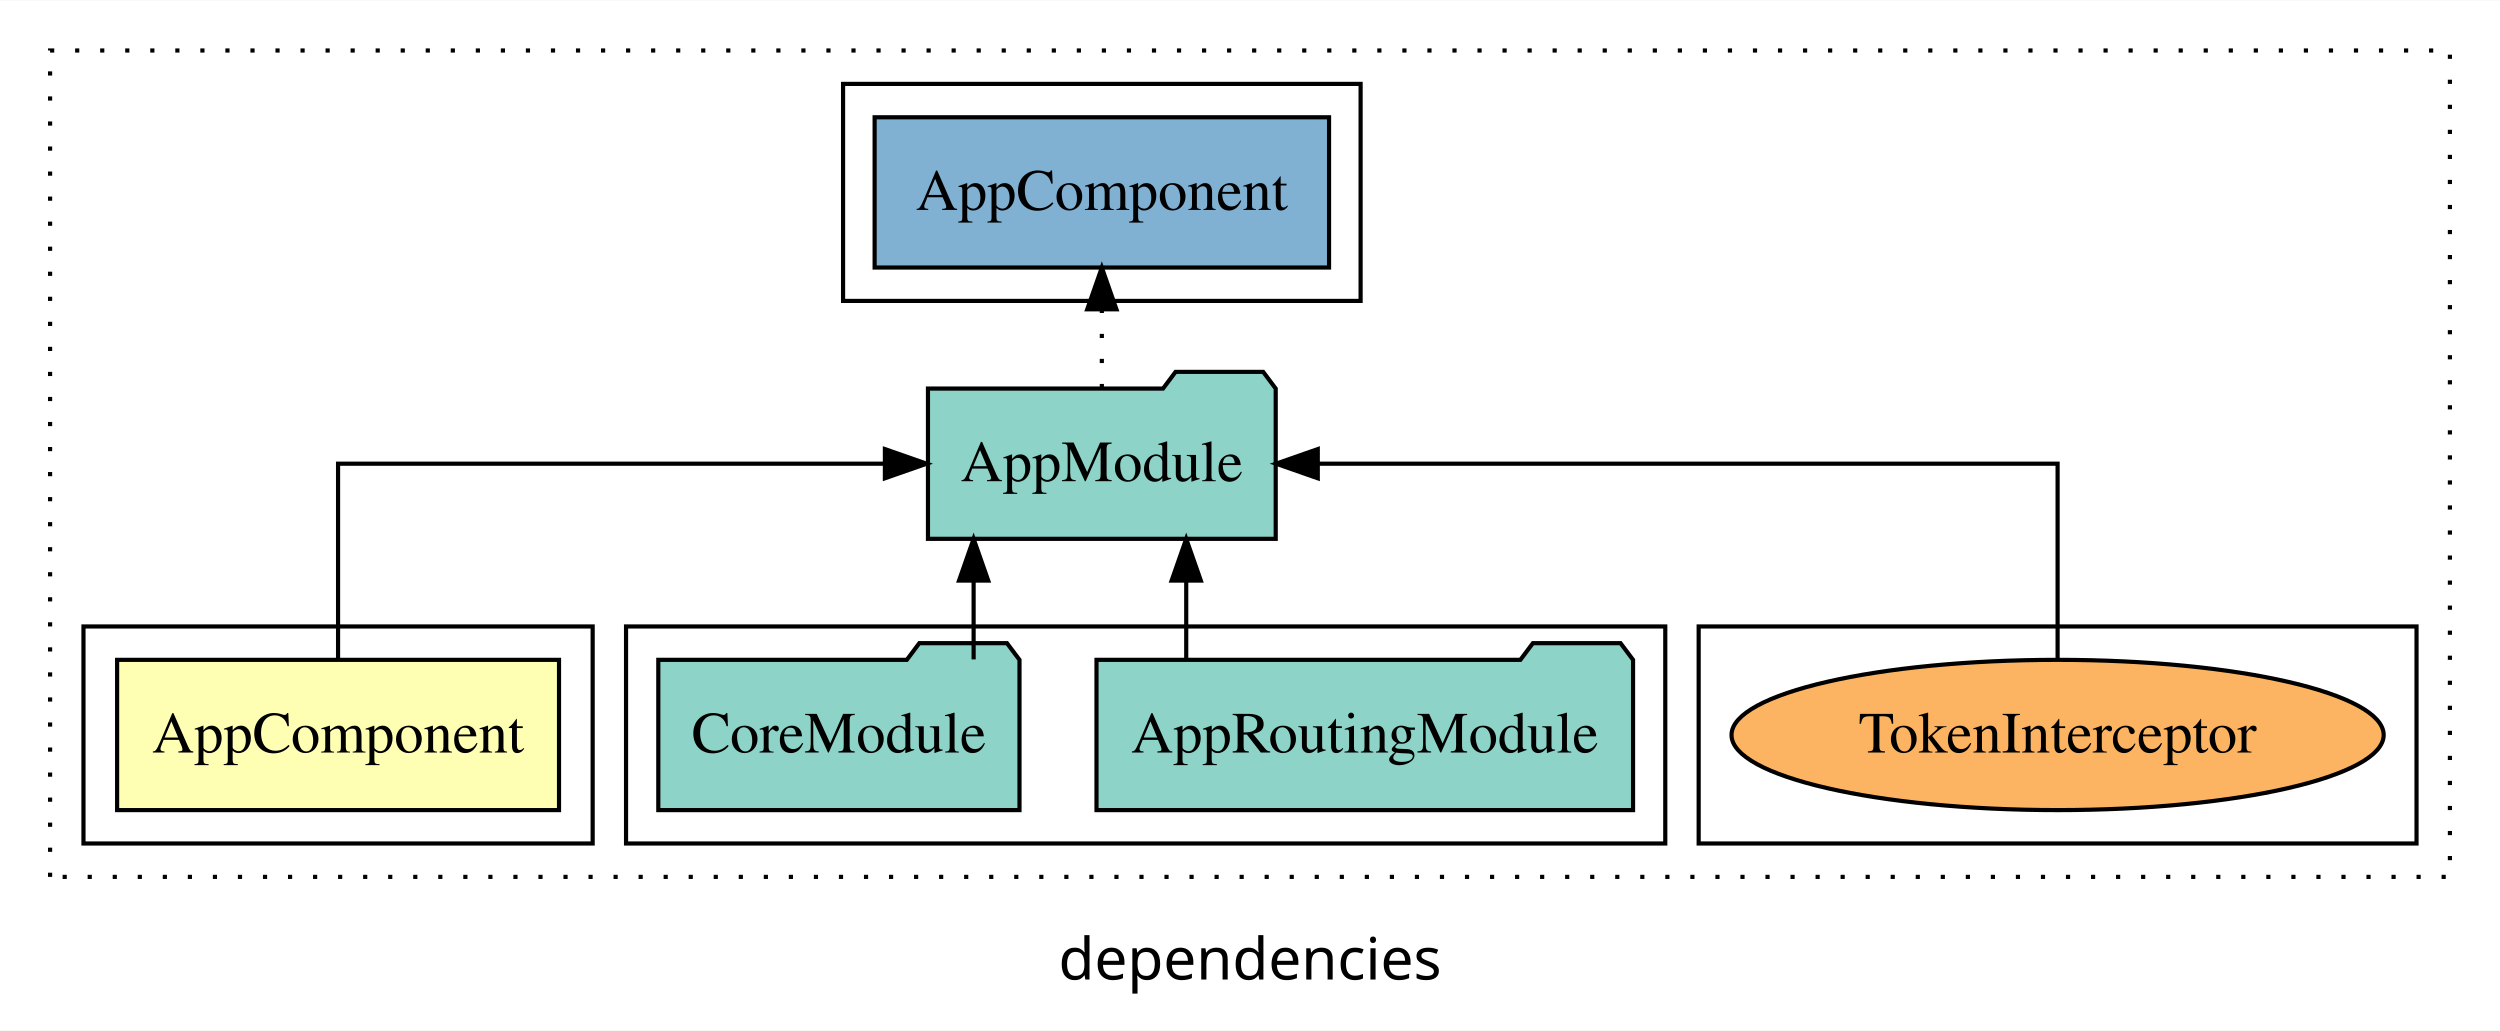
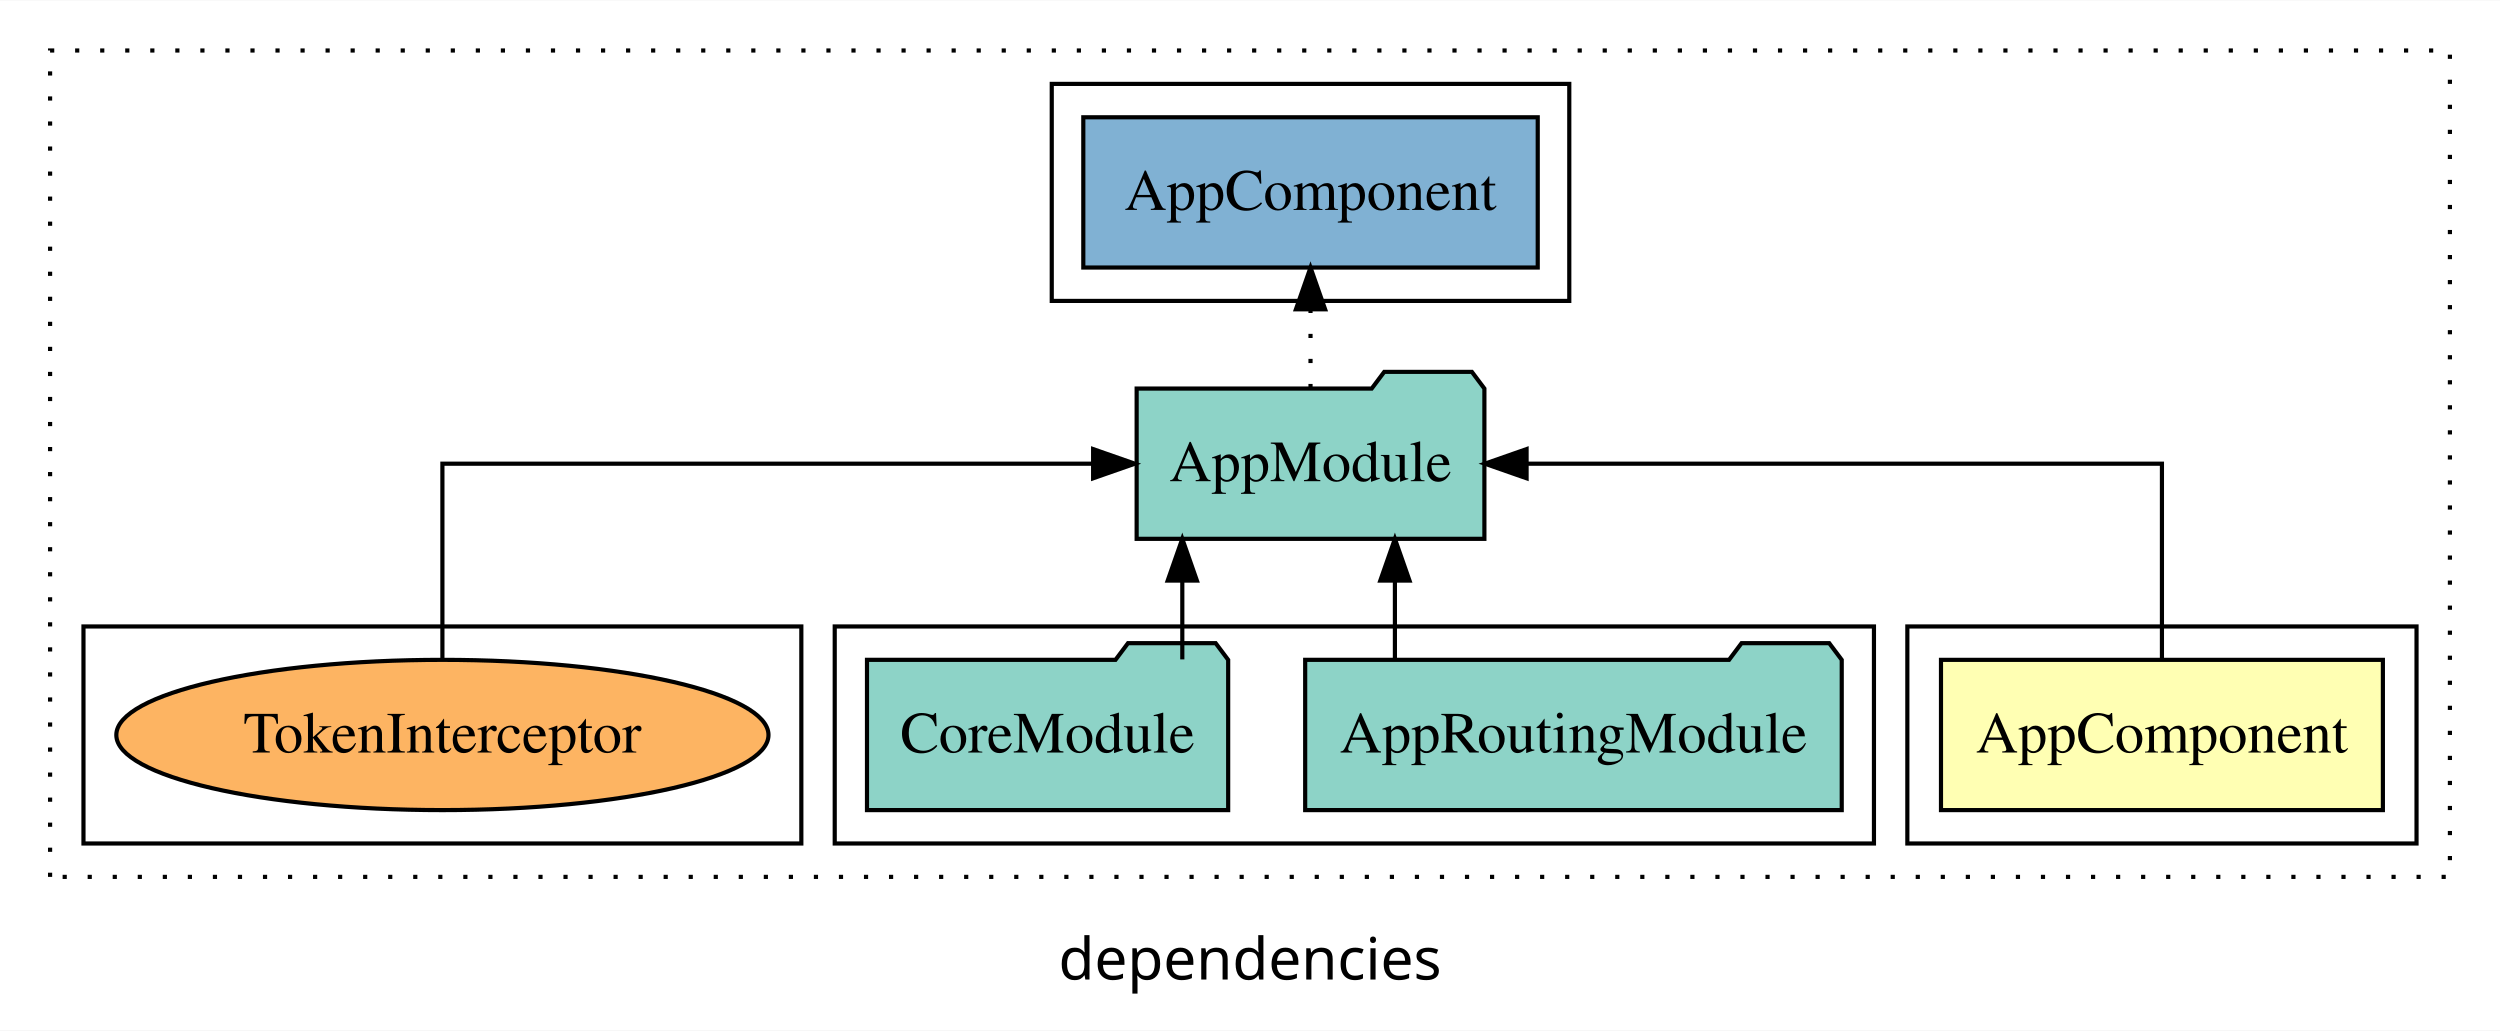
<svg xmlns="http://www.w3.org/2000/svg" width="599pt" height="247pt" viewBox="0.00 0.00 599.00 246.80">
  <g id="graph0" class="graph" transform="scale(1 1) rotate(0) translate(4 242.8)">
    <polygon fill="white" stroke="transparent" points="-4,4 -4,-242.8 595,-242.8 595,4 -4,4" />
    <text text-anchor="middle" x="295.5" y="-8.2" font-family="sans-serif" font-size="14.00">dependencies</text>
    <g id="clust1" class="cluster">
      <polygon fill="none" stroke="black" stroke-dasharray="1,5" points="8,-32.8 8,-230.8 583,-230.8 583,-32.8 8,-32.8" />
    </g>
+     <g id="clust2" class="cluster">
+       <polygon fill="none" stroke="black" points="453,-40.8 453,-92.8 575,-92.8 575,-40.8 453,-40.8" />
+     </g>
+     <g id="clust4" class="cluster">
+       <polygon fill="none" stroke="black" points="196,-40.8 196,-92.8 445,-92.8 445,-40.8 196,-40.8" />
+     </g>
    <g id="clust6" class="cluster">
-       <polygon fill="none" stroke="black" points="198,-170.8 198,-222.8 322,-222.8 322,-170.8 198,-170.8" />
+       <polygon fill="none" stroke="black" points="248,-170.8 248,-222.8 372,-222.8 372,-170.8 248,-170.8" />
    </g>
    <g id="clust7" class="cluster">
-       <polygon fill="none" stroke="black" points="403,-40.8 403,-92.8 575,-92.8 575,-40.8 403,-40.8" />
-     </g>
-     <g id="clust4" class="cluster">
-       <polygon fill="none" stroke="black" points="146,-40.8 146,-92.8 395,-92.8 395,-40.8 146,-40.8" />
-     </g>
-     <g id="clust2" class="cluster">
-       <polygon fill="none" stroke="black" points="16,-40.8 16,-92.8 138,-92.8 138,-40.8 16,-40.8" />
+       <polygon fill="none" stroke="black" points="16,-40.8 16,-92.8 188,-92.8 188,-40.8 16,-40.8" />
    </g>
    <g id="node1" class="node">
-       <polygon fill="#ffffb3" stroke="black" points="129.94,-84.8 24.06,-84.8 24.06,-48.8 129.94,-48.8 129.94,-84.8" />
-       <text text-anchor="middle" x="77" y="-62.6" font-family="Times,serif" font-size="14.00">AppComponent</text>
+       <polygon fill="#ffffb3" stroke="black" points="566.94,-84.8 461.06,-84.8 461.06,-48.8 566.94,-48.8 566.94,-84.8" />
+       <text text-anchor="middle" x="514" y="-62.6" font-family="Times,serif" font-size="14.00">AppComponent</text>
    </g>
    <g id="node2" class="node">
-       <polygon fill="#8dd3c7" stroke="black" points="301.66,-149.8 298.66,-153.8 277.66,-153.8 274.66,-149.8 218.34,-149.8 218.34,-113.8 301.66,-113.8 301.66,-149.8" />
-       <text text-anchor="middle" x="260" y="-127.6" font-family="Times,serif" font-size="14.00">AppModule</text>
+       <polygon fill="#8dd3c7" stroke="black" points="351.66,-149.8 348.66,-153.8 327.66,-153.8 324.66,-149.8 268.34,-149.8 268.34,-113.8 351.66,-113.8 351.66,-149.8" />
+       <text text-anchor="middle" x="310" y="-127.6" font-family="Times,serif" font-size="14.00">AppModule</text>
    </g>
    <g id="edge1" class="edge">
-       <path fill="none" stroke="black" d="M77,-84.91C77,-104.14 77,-131.8 77,-131.8 77,-131.8 208.02,-131.8 208.02,-131.8" />
-       <polygon fill="black" stroke="black" points="208.02,-135.3 218.02,-131.8 208.02,-128.3 208.02,-135.3" />
+       <path fill="none" stroke="black" d="M514,-84.91C514,-104.14 514,-131.8 514,-131.8 514,-131.8 361.77,-131.8 361.77,-131.8" />
+       <polygon fill="black" stroke="black" points="361.77,-128.3 351.77,-131.8 361.77,-135.3 361.77,-128.3" />
    </g>
    <g id="node5" class="node">
-       <polygon fill="#80b1d3" stroke="black" points="314.44,-214.8 205.56,-214.8 205.56,-178.8 314.44,-178.8 314.44,-214.8" />
-       <text text-anchor="middle" x="260" y="-192.6" font-family="Times,serif" font-size="14.00">AppComponent </text>
+       <polygon fill="#80b1d3" stroke="black" points="364.44,-214.8 255.56,-214.8 255.56,-178.8 364.44,-178.8 364.44,-214.8" />
+       <text text-anchor="middle" x="310" y="-192.6" font-family="Times,serif" font-size="14.00">AppComponent </text>
    </g>
    <g id="edge4" class="edge">
-       <path fill="none" stroke="black" stroke-dasharray="1,5" d="M260,-149.91C260,-149.91 260,-168.79 260,-168.79" />
-       <polygon fill="black" stroke="black" points="256.5,-168.79 260,-178.79 263.5,-168.79 256.5,-168.79" />
+       <path fill="none" stroke="black" stroke-dasharray="1,5" d="M310,-149.91C310,-149.91 310,-168.79 310,-168.79" />
+       <polygon fill="black" stroke="black" points="306.5,-168.79 310,-178.79 313.5,-168.79 306.5,-168.79" />
    </g>
    <g id="node3" class="node">
-       <polygon fill="#8dd3c7" stroke="black" points="387.28,-84.8 384.28,-88.8 363.28,-88.8 360.28,-84.8 258.72,-84.8 258.72,-48.8 387.28,-48.8 387.28,-84.8" />
-       <text text-anchor="middle" x="323" y="-62.6" font-family="Times,serif" font-size="14.00">AppRoutingModule</text>
+       <polygon fill="#8dd3c7" stroke="black" points="437.28,-84.8 434.28,-88.8 413.28,-88.8 410.28,-84.8 308.72,-84.8 308.72,-48.8 437.28,-48.8 437.28,-84.8" />
+       <text text-anchor="middle" x="373" y="-62.6" font-family="Times,serif" font-size="14.00">AppRoutingModule</text>
    </g>
    <g id="edge2" class="edge">
-       <path fill="none" stroke="black" d="M280.22,-84.91C280.22,-84.91 280.22,-103.79 280.22,-103.79" />
-       <polygon fill="black" stroke="black" points="276.72,-103.79 280.22,-113.79 283.72,-103.79 276.72,-103.79" />
+       <path fill="none" stroke="black" d="M330.22,-84.91C330.22,-84.91 330.22,-103.79 330.22,-103.79" />
+       <polygon fill="black" stroke="black" points="326.72,-103.79 330.22,-113.79 333.72,-103.79 326.72,-103.79" />
    </g>
    <g id="node4" class="node">
-       <polygon fill="#8dd3c7" stroke="black" points="240.27,-84.8 237.27,-88.8 216.27,-88.8 213.27,-84.8 153.73,-84.8 153.73,-48.8 240.27,-48.8 240.27,-84.8" />
-       <text text-anchor="middle" x="197" y="-62.6" font-family="Times,serif" font-size="14.00">CoreModule</text>
+       <polygon fill="#8dd3c7" stroke="black" points="290.27,-84.8 287.27,-88.8 266.27,-88.8 263.27,-84.8 203.73,-84.8 203.73,-48.8 290.27,-48.8 290.27,-84.8" />
+       <text text-anchor="middle" x="247" y="-62.6" font-family="Times,serif" font-size="14.00">CoreModule</text>
    </g>
    <g id="edge3" class="edge">
-       <path fill="none" stroke="black" d="M229.28,-84.91C229.28,-84.91 229.28,-103.79 229.28,-103.79" />
-       <polygon fill="black" stroke="black" points="225.78,-103.79 229.28,-113.79 232.78,-103.79 225.78,-103.79" />
+       <path fill="none" stroke="black" d="M279.28,-84.91C279.28,-84.91 279.28,-103.79 279.28,-103.79" />
+       <polygon fill="black" stroke="black" points="275.78,-103.79 279.28,-113.79 282.78,-103.79 275.78,-103.79" />
    </g>
    <g id="node6" class="node">
-       <ellipse fill="#fdb462" stroke="black" cx="489" cy="-66.8" rx="78.13" ry="18" />
-       <text text-anchor="middle" x="489" y="-62.6" font-family="Times,serif" font-size="14.00">TokenInterceptor</text>
+       <ellipse fill="#fdb462" stroke="black" cx="102" cy="-66.8" rx="78.13" ry="18" />
+       <text text-anchor="middle" x="102" y="-62.6" font-family="Times,serif" font-size="14.00">TokenInterceptor</text>
    </g>
    <g id="edge5" class="edge">
-       <path fill="none" stroke="black" d="M489,-84.91C489,-104.14 489,-131.8 489,-131.8 489,-131.8 311.74,-131.8 311.74,-131.8" />
-       <polygon fill="black" stroke="black" points="311.74,-128.3 301.74,-131.8 311.74,-135.3 311.74,-128.3" />
+       <path fill="none" stroke="black" d="M102,-84.91C102,-104.14 102,-131.8 102,-131.8 102,-131.8 257.91,-131.8 257.91,-131.8" />
+       <polygon fill="black" stroke="black" points="257.91,-135.3 267.91,-131.8 257.91,-128.3 257.91,-135.3" />
    </g>
  </g>
</svg>
